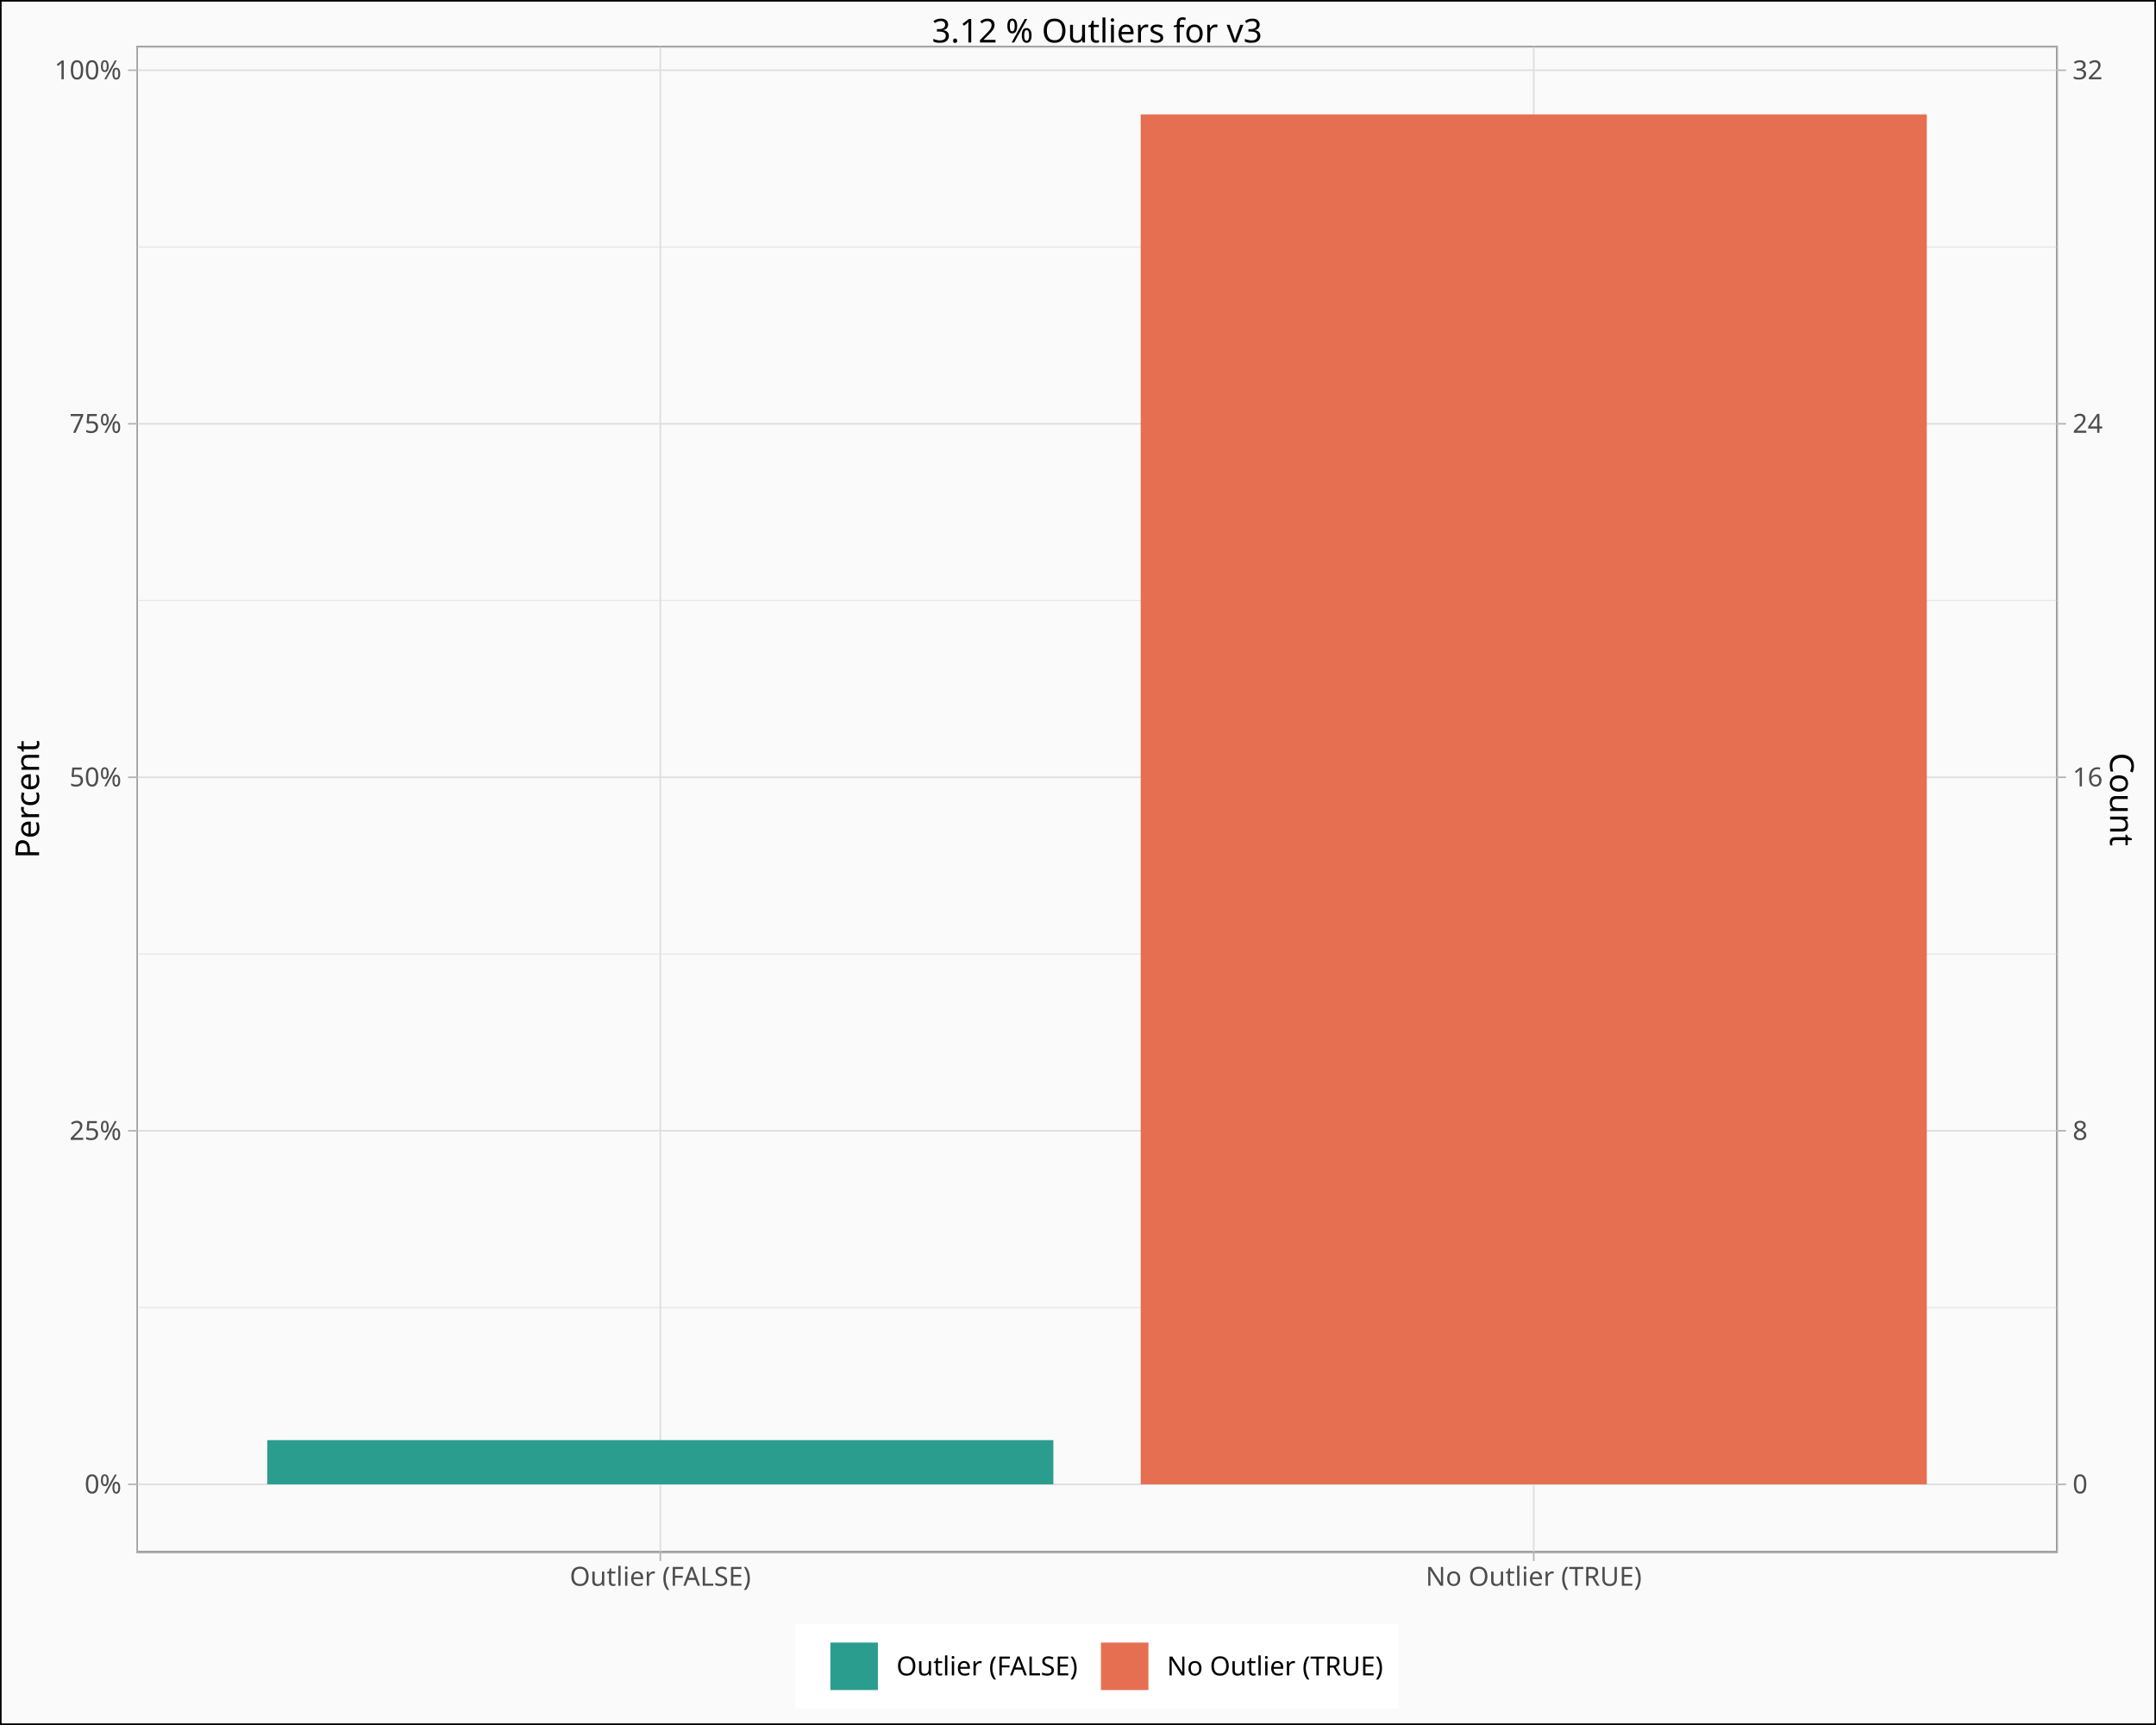
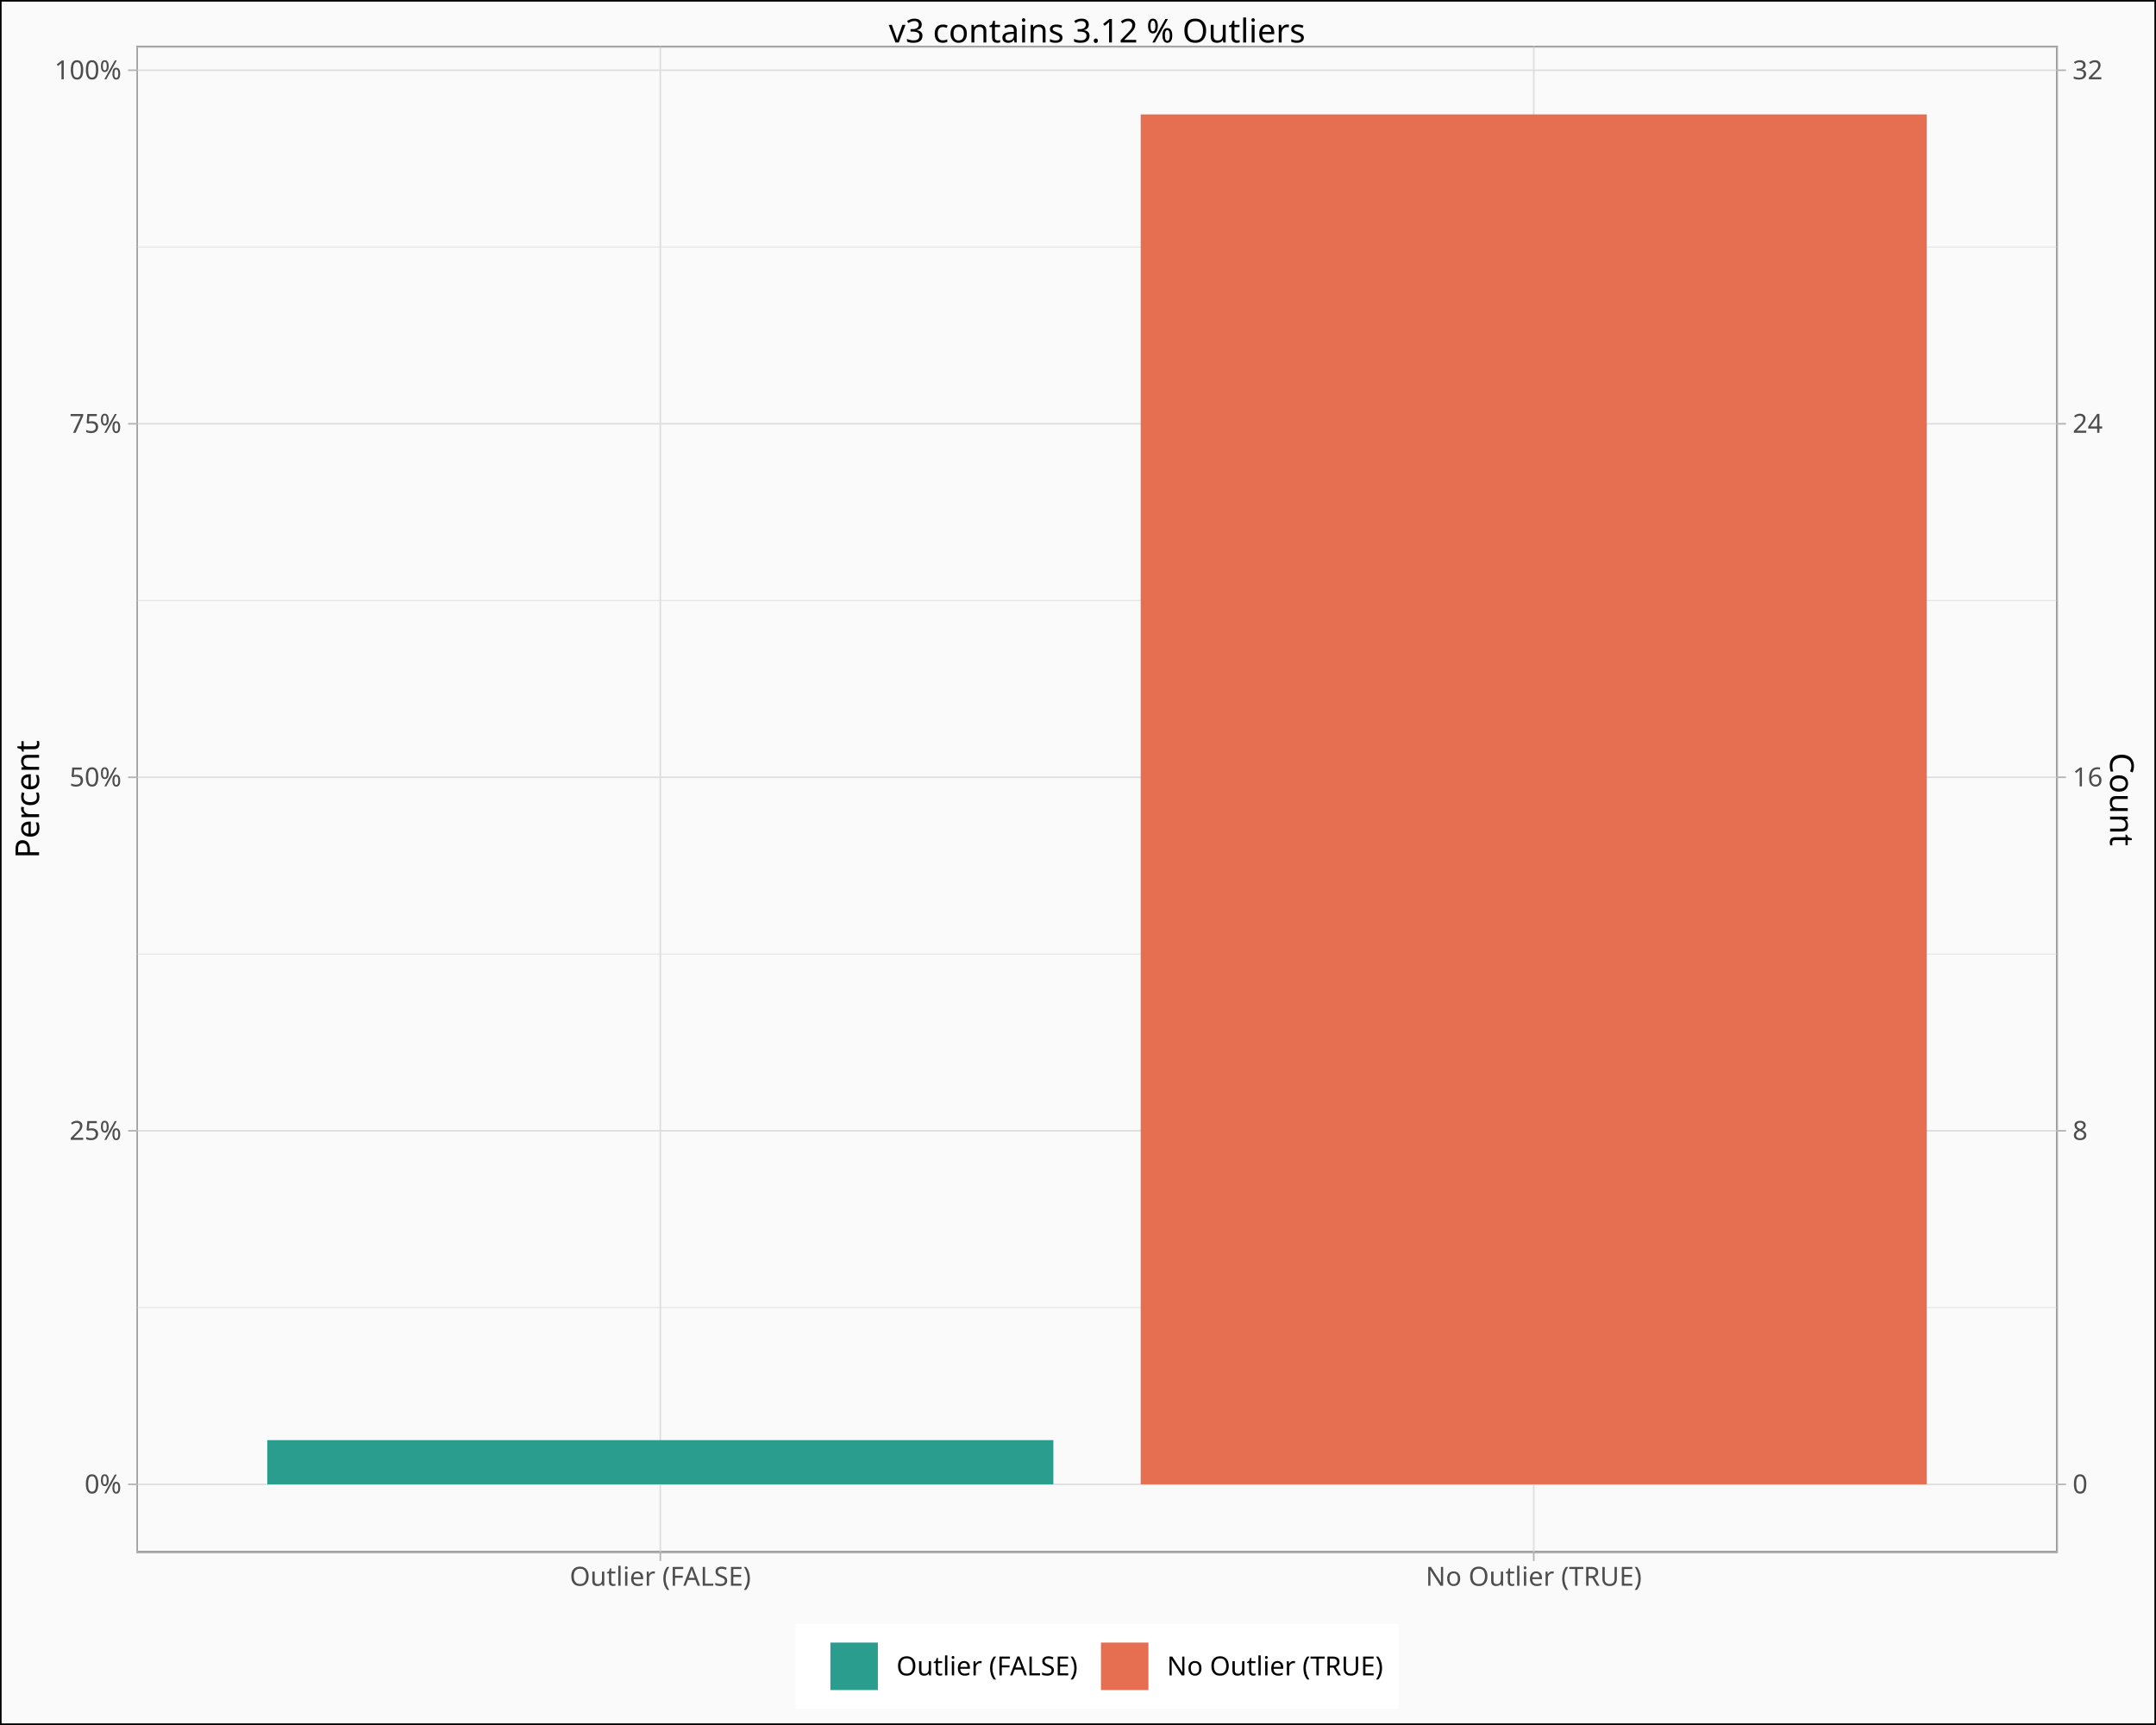
<svg xmlns="http://www.w3.org/2000/svg" class="svglite" data-engine-version="2.0" width="720.00pt" height="576.00pt" viewBox="0 0 720.00 576.00">
  <defs>
    <style type="text/css">
    .svglite line, .svglite polyline, .svglite polygon, .svglite path, .svglite rect, .svglite circle {
      fill: none;
      stroke: #000000;
      stroke-linecap: round;
      stroke-linejoin: round;
      stroke-miterlimit: 10.00;
    }
  </style>
  </defs>
  <rect width="100%" height="100%" style="stroke: none; fill: #FFFFFF;" />
  <defs>
    <clipPath id="cpMC4wMHw3MjAuMDB8MC4wMHw1NzYuMDA=">
      <rect x="0.00" y="0.00" width="720.00" height="576.00" />
    </clipPath>
  </defs>
  <g clip-path="url(#cpMC4wMHw3MjAuMDB8MC4wMHw1NzYuMDA=)">
    <rect x="0.00" y="0.00" width="720.00" height="576.00" style="stroke-width: 1.07; fill: #FAFAFA;" />
  </g>
  <defs>
    <clipPath id="cpNDUuNTF8Njg3LjIxfDE1LjMzfDUxOC41MQ==">
      <rect x="45.51" y="15.33" width="641.69" height="503.17" />
    </clipPath>
  </defs>
  <g clip-path="url(#cpNDUuNTF8Njg3LjIxfDE1LjMzfDUxOC41MQ==)">
    <rect x="45.51" y="15.33" width="641.69" height="503.17" style="stroke-width: 1.07; fill: #FAFAFA;" />
    <polyline points="45.51,436.61 687.21,436.61 " style="stroke-width: 0.27; stroke: #DEDEDE; stroke-linecap: butt;" />
    <polyline points="45.51,318.57 687.21,318.57 " style="stroke-width: 0.27; stroke: #DEDEDE; stroke-linecap: butt;" />
    <polyline points="45.51,200.52 687.21,200.52 " style="stroke-width: 0.27; stroke: #DEDEDE; stroke-linecap: butt;" />
    <polyline points="45.51,82.47 687.21,82.47 " style="stroke-width: 0.27; stroke: #DEDEDE; stroke-linecap: butt;" />
    <polyline points="45.51,495.64 687.21,495.64 " style="stroke-width: 0.53; stroke: #DEDEDE; stroke-linecap: butt;" />
    <polyline points="45.51,377.59 687.21,377.59 " style="stroke-width: 0.53; stroke: #DEDEDE; stroke-linecap: butt;" />
    <polyline points="45.51,259.54 687.21,259.54 " style="stroke-width: 0.53; stroke: #DEDEDE; stroke-linecap: butt;" />
    <polyline points="45.51,141.50 687.21,141.50 " style="stroke-width: 0.53; stroke: #DEDEDE; stroke-linecap: butt;" />
    <polyline points="45.51,23.45 687.21,23.45 " style="stroke-width: 0.53; stroke: #DEDEDE; stroke-linecap: butt;" />
    <polyline points="220.52,518.51 220.52,15.33 " style="stroke-width: 0.53; stroke: #DEDEDE; stroke-linecap: butt;" />
    <polyline points="512.20,518.51 512.20,15.33 " style="stroke-width: 0.53; stroke: #DEDEDE; stroke-linecap: butt;" />
    <rect x="89.26" y="480.88" width="262.51" height="14.76" style="stroke-width: 1.07; stroke: none; stroke-linecap: butt; stroke-linejoin: miter; fill: #2A9D8F;" />
    <rect x="380.94" y="38.20" width="262.51" height="457.43" style="stroke-width: 1.07; stroke: none; stroke-linecap: butt; stroke-linejoin: miter; fill: #E76F51;" />
    <rect x="45.51" y="15.33" width="641.69" height="503.17" style="stroke-width: 1.07; stroke: #B3B3B3;" />
  </g>
  <g clip-path="url(#cpMC4wMHw3MjAuMDB8MC4wMHw1NzYuMDA=)">
    <text x="40.58" y="498.66" text-anchor="end" style="font-size: 8.80px; fill: #4D4D4D; font-family: sans;" textLength="12.72px" lengthAdjust="spacingAndGlyphs">0%</text>
    <text x="40.58" y="380.62" text-anchor="end" style="font-size: 8.80px; fill: #4D4D4D; font-family: sans;" textLength="17.61px" lengthAdjust="spacingAndGlyphs">25%</text>
    <text x="40.58" y="262.57" text-anchor="end" style="font-size: 8.80px; fill: #4D4D4D; font-family: sans;" textLength="17.61px" lengthAdjust="spacingAndGlyphs">50%</text>
    <text x="40.58" y="144.52" text-anchor="end" style="font-size: 8.80px; fill: #4D4D4D; font-family: sans;" textLength="17.61px" lengthAdjust="spacingAndGlyphs">75%</text>
    <text x="40.58" y="26.48" text-anchor="end" style="font-size: 8.80px; fill: #4D4D4D; font-family: sans;" textLength="22.51px" lengthAdjust="spacingAndGlyphs">100%</text>
    <polyline points="42.77,495.64 45.51,495.64 " style="stroke-width: 0.53; stroke: #B3B3B3; stroke-linecap: butt;" />
    <polyline points="42.77,377.59 45.51,377.59 " style="stroke-width: 0.53; stroke: #B3B3B3; stroke-linecap: butt;" />
    <polyline points="42.77,259.54 45.51,259.54 " style="stroke-width: 0.53; stroke: #B3B3B3; stroke-linecap: butt;" />
    <polyline points="42.77,141.50 45.51,141.50 " style="stroke-width: 0.53; stroke: #B3B3B3; stroke-linecap: butt;" />
    <polyline points="42.77,23.45 45.51,23.45 " style="stroke-width: 0.53; stroke: #B3B3B3; stroke-linecap: butt;" />
    <polyline points="687.21,495.64 689.95,495.64 " style="stroke-width: 0.53; stroke: #B3B3B3; stroke-linecap: butt;" />
    <polyline points="687.21,377.59 689.95,377.59 " style="stroke-width: 0.53; stroke: #B3B3B3; stroke-linecap: butt;" />
    <polyline points="687.21,259.54 689.95,259.54 " style="stroke-width: 0.53; stroke: #B3B3B3; stroke-linecap: butt;" />
    <polyline points="687.21,141.50 689.95,141.50 " style="stroke-width: 0.53; stroke: #B3B3B3; stroke-linecap: butt;" />
    <polyline points="687.21,23.45 689.95,23.45 " style="stroke-width: 0.53; stroke: #B3B3B3; stroke-linecap: butt;" />
    <text x="692.14" y="498.66" style="font-size: 8.80px; fill: #4D4D4D; font-family: sans;" textLength="4.89px" lengthAdjust="spacingAndGlyphs">0</text>
    <text x="692.14" y="380.62" style="font-size: 8.80px; fill: #4D4D4D; font-family: sans;" textLength="4.89px" lengthAdjust="spacingAndGlyphs">8</text>
    <text x="692.14" y="262.57" style="font-size: 8.80px; fill: #4D4D4D; font-family: sans;" textLength="9.79px" lengthAdjust="spacingAndGlyphs">16</text>
    <text x="692.14" y="144.52" style="font-size: 8.80px; fill: #4D4D4D; font-family: sans;" textLength="9.79px" lengthAdjust="spacingAndGlyphs">24</text>
    <text x="692.14" y="26.48" style="font-size: 8.80px; fill: #4D4D4D; font-family: sans;" textLength="9.79px" lengthAdjust="spacingAndGlyphs">32</text>
    <polyline points="220.52,521.25 220.52,518.51 " style="stroke-width: 0.53; stroke: #B3B3B3; stroke-linecap: butt;" />
    <polyline points="512.20,521.25 512.20,518.51 " style="stroke-width: 0.53; stroke: #B3B3B3; stroke-linecap: butt;" />
    <text x="220.52" y="529.50" text-anchor="middle" style="font-size: 8.80px; fill: #4D4D4D; font-family: sans;" textLength="62.11px" lengthAdjust="spacingAndGlyphs">Outlier (FALSE)</text>
    <text x="512.20" y="529.50" text-anchor="middle" style="font-size: 8.80px; fill: #4D4D4D; font-family: sans;" textLength="71.88px" lengthAdjust="spacingAndGlyphs">No Outlier (TRUE)</text>
    <text transform="translate(13.05,266.92) rotate(-90)" text-anchor="middle" style="font-size: 11.00px; font-family: sans;" textLength="37.92px" lengthAdjust="spacingAndGlyphs">Percent</text>
    <text transform="translate(704.67,266.92) rotate(90)" text-anchor="middle" style="font-size: 11.00px; font-family: sans;" textLength="29.36px" lengthAdjust="spacingAndGlyphs">Count</text>
    <rect x="265.65" y="542.28" width="201.43" height="28.24" style="stroke-width: 1.07; stroke: none; fill: #FFFFFF;" />
    <rect x="276.61" y="547.76" width="17.28" height="17.28" style="stroke-width: 1.07; stroke: none; fill: #FFFFFF;" />
    <rect x="277.31" y="548.47" width="15.86" height="15.86" style="stroke-width: 1.07; stroke: none; stroke-linecap: butt; stroke-linejoin: miter; fill: #2A9D8F;" />
    <rect x="366.95" y="547.76" width="17.28" height="17.28" style="stroke-width: 1.07; stroke: none; fill: #FFFFFF;" />
    <rect x="367.66" y="548.47" width="15.86" height="15.86" style="stroke-width: 1.07; stroke: none; stroke-linecap: butt; stroke-linejoin: miter; fill: #E76F51;" />
    <text x="299.36" y="559.43" style="font-size: 8.80px; font-family: sans;" textLength="62.11px" lengthAdjust="spacingAndGlyphs">Outlier (FALSE)</text>
    <text x="389.71" y="559.43" style="font-size: 8.80px; font-family: sans;" textLength="71.88px" lengthAdjust="spacingAndGlyphs">No Outlier (TRUE)</text>
-     <text x="366.36" y="14.19" text-anchor="middle" style="font-size: 11.00px; font-family: sans;" textLength="105.78px" lengthAdjust="spacingAndGlyphs">3.12 % Outliers for v3</text>
+     <text x="366.36" y="14.19" text-anchor="middle" style="font-size: 11.00px; font-family: sans;" textLength="133.92px" lengthAdjust="spacingAndGlyphs">v3 contains 3.12 % Outliers</text>
  </g>
</svg>
